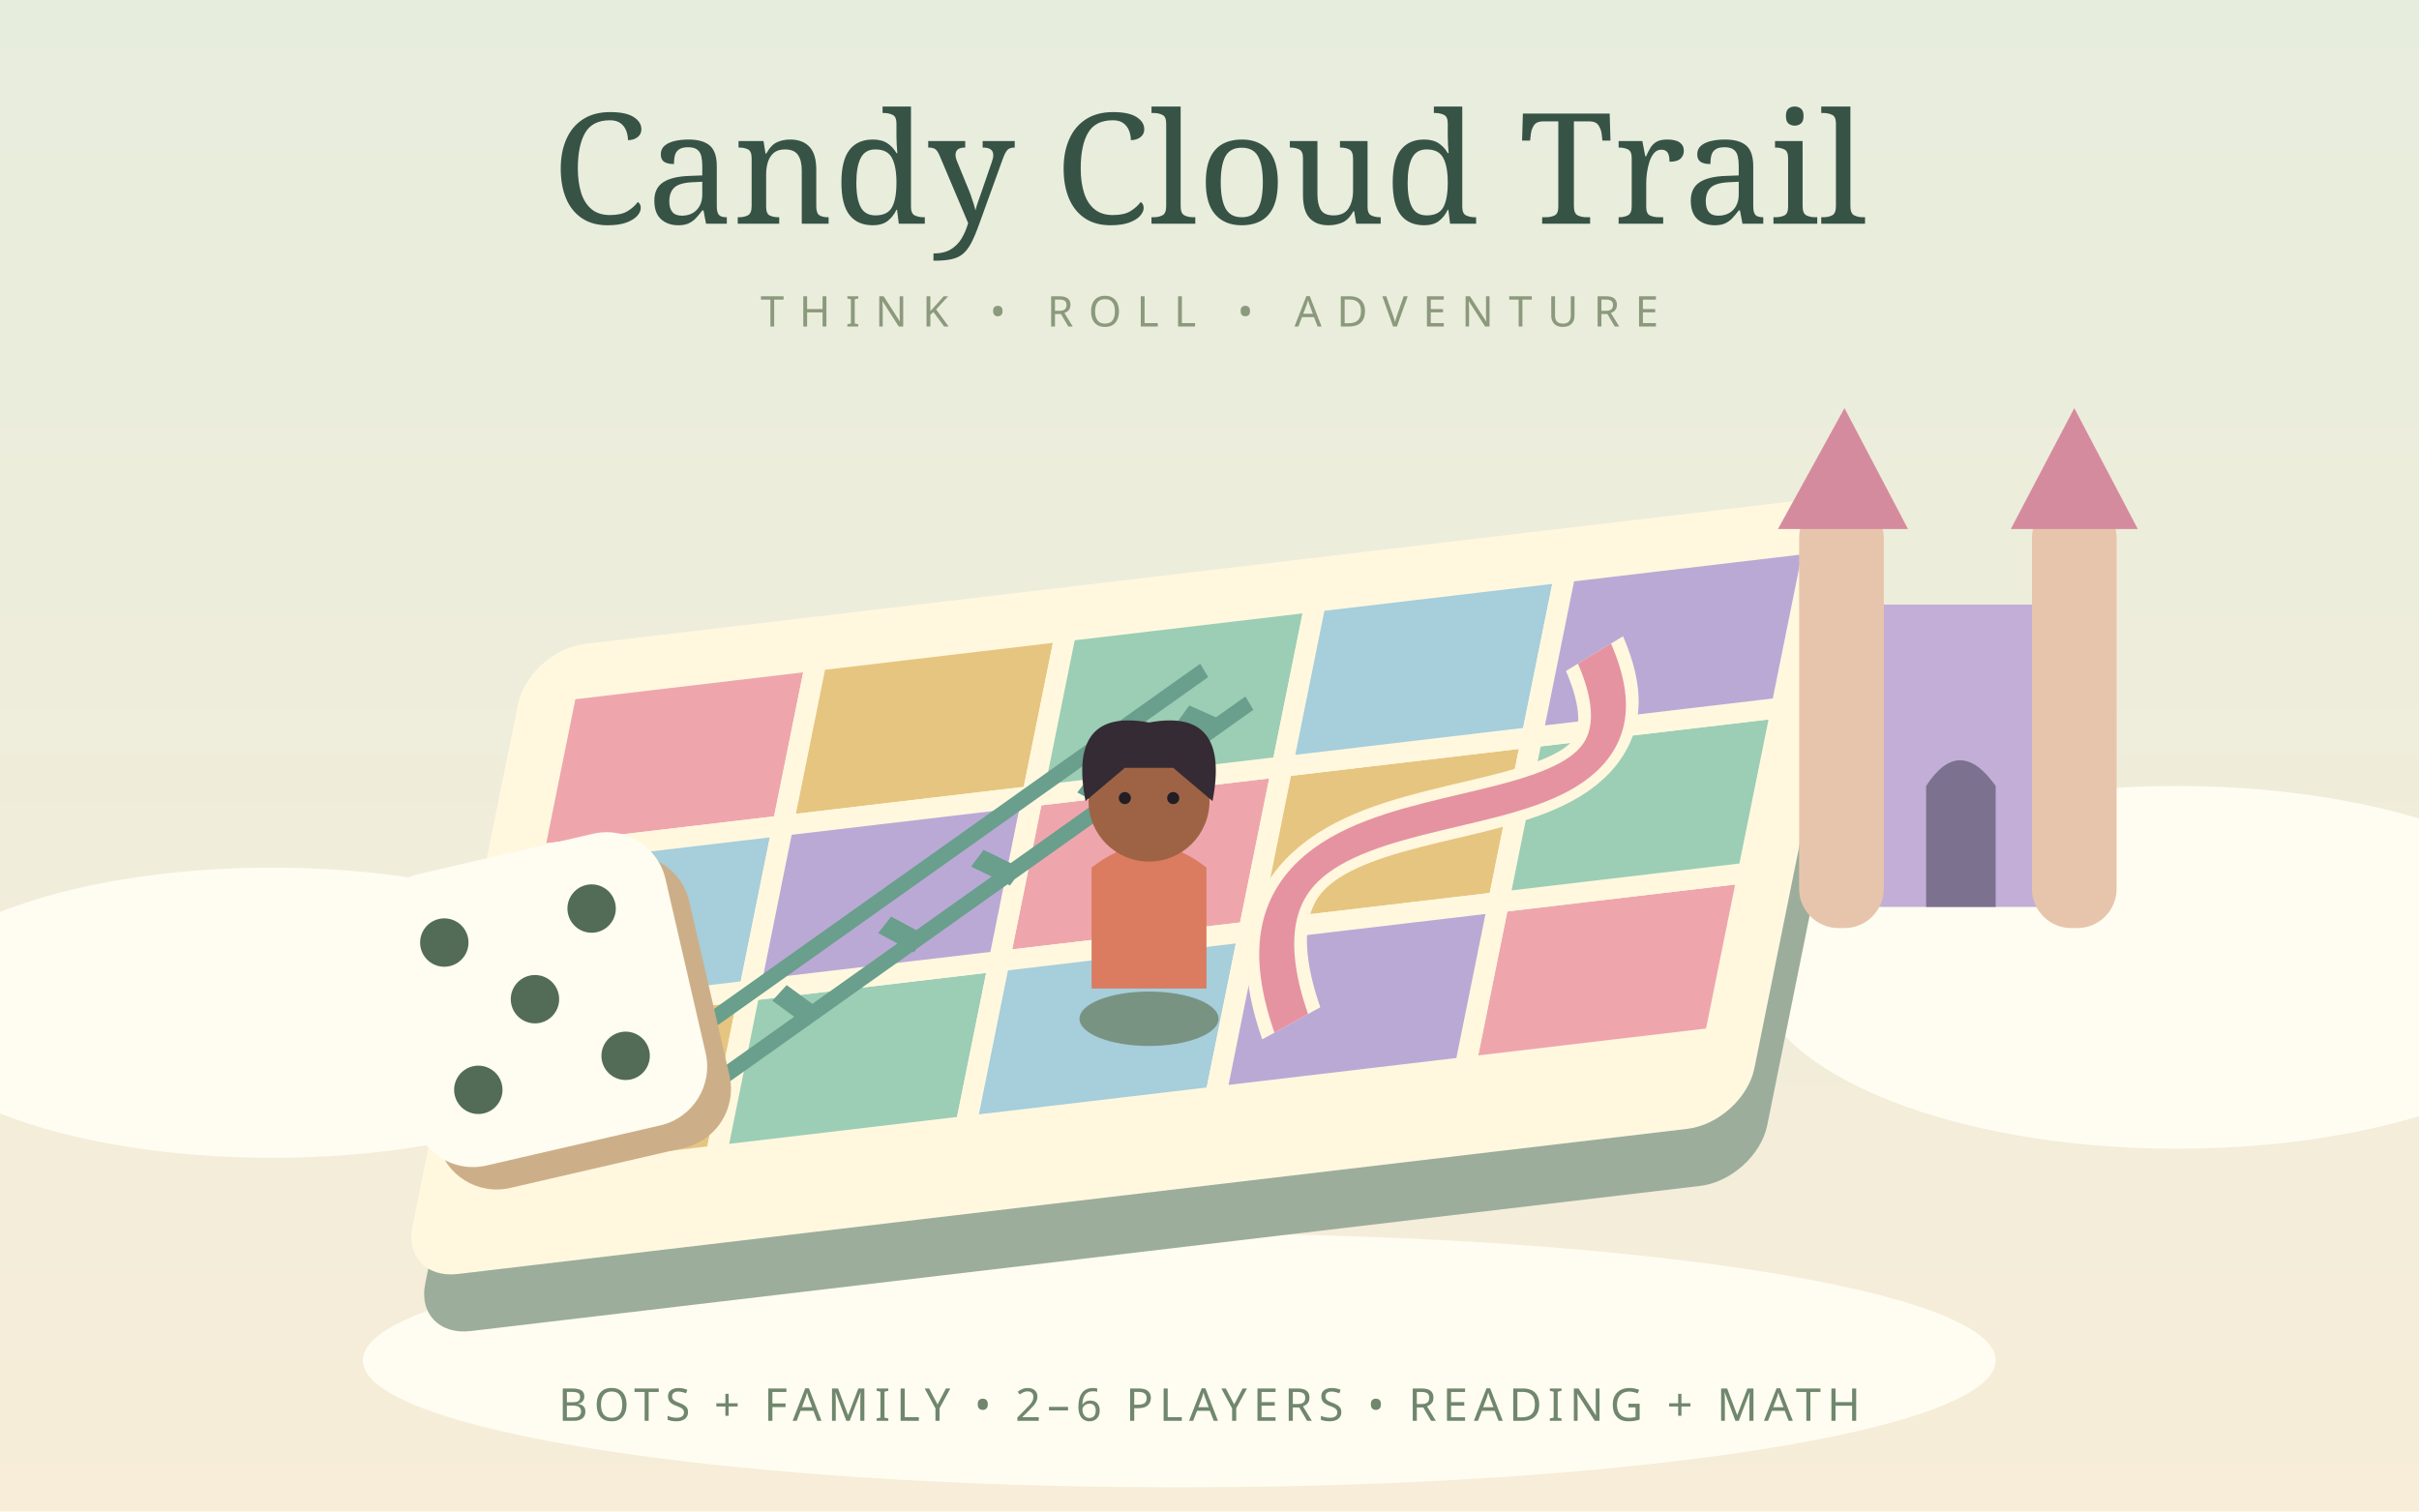
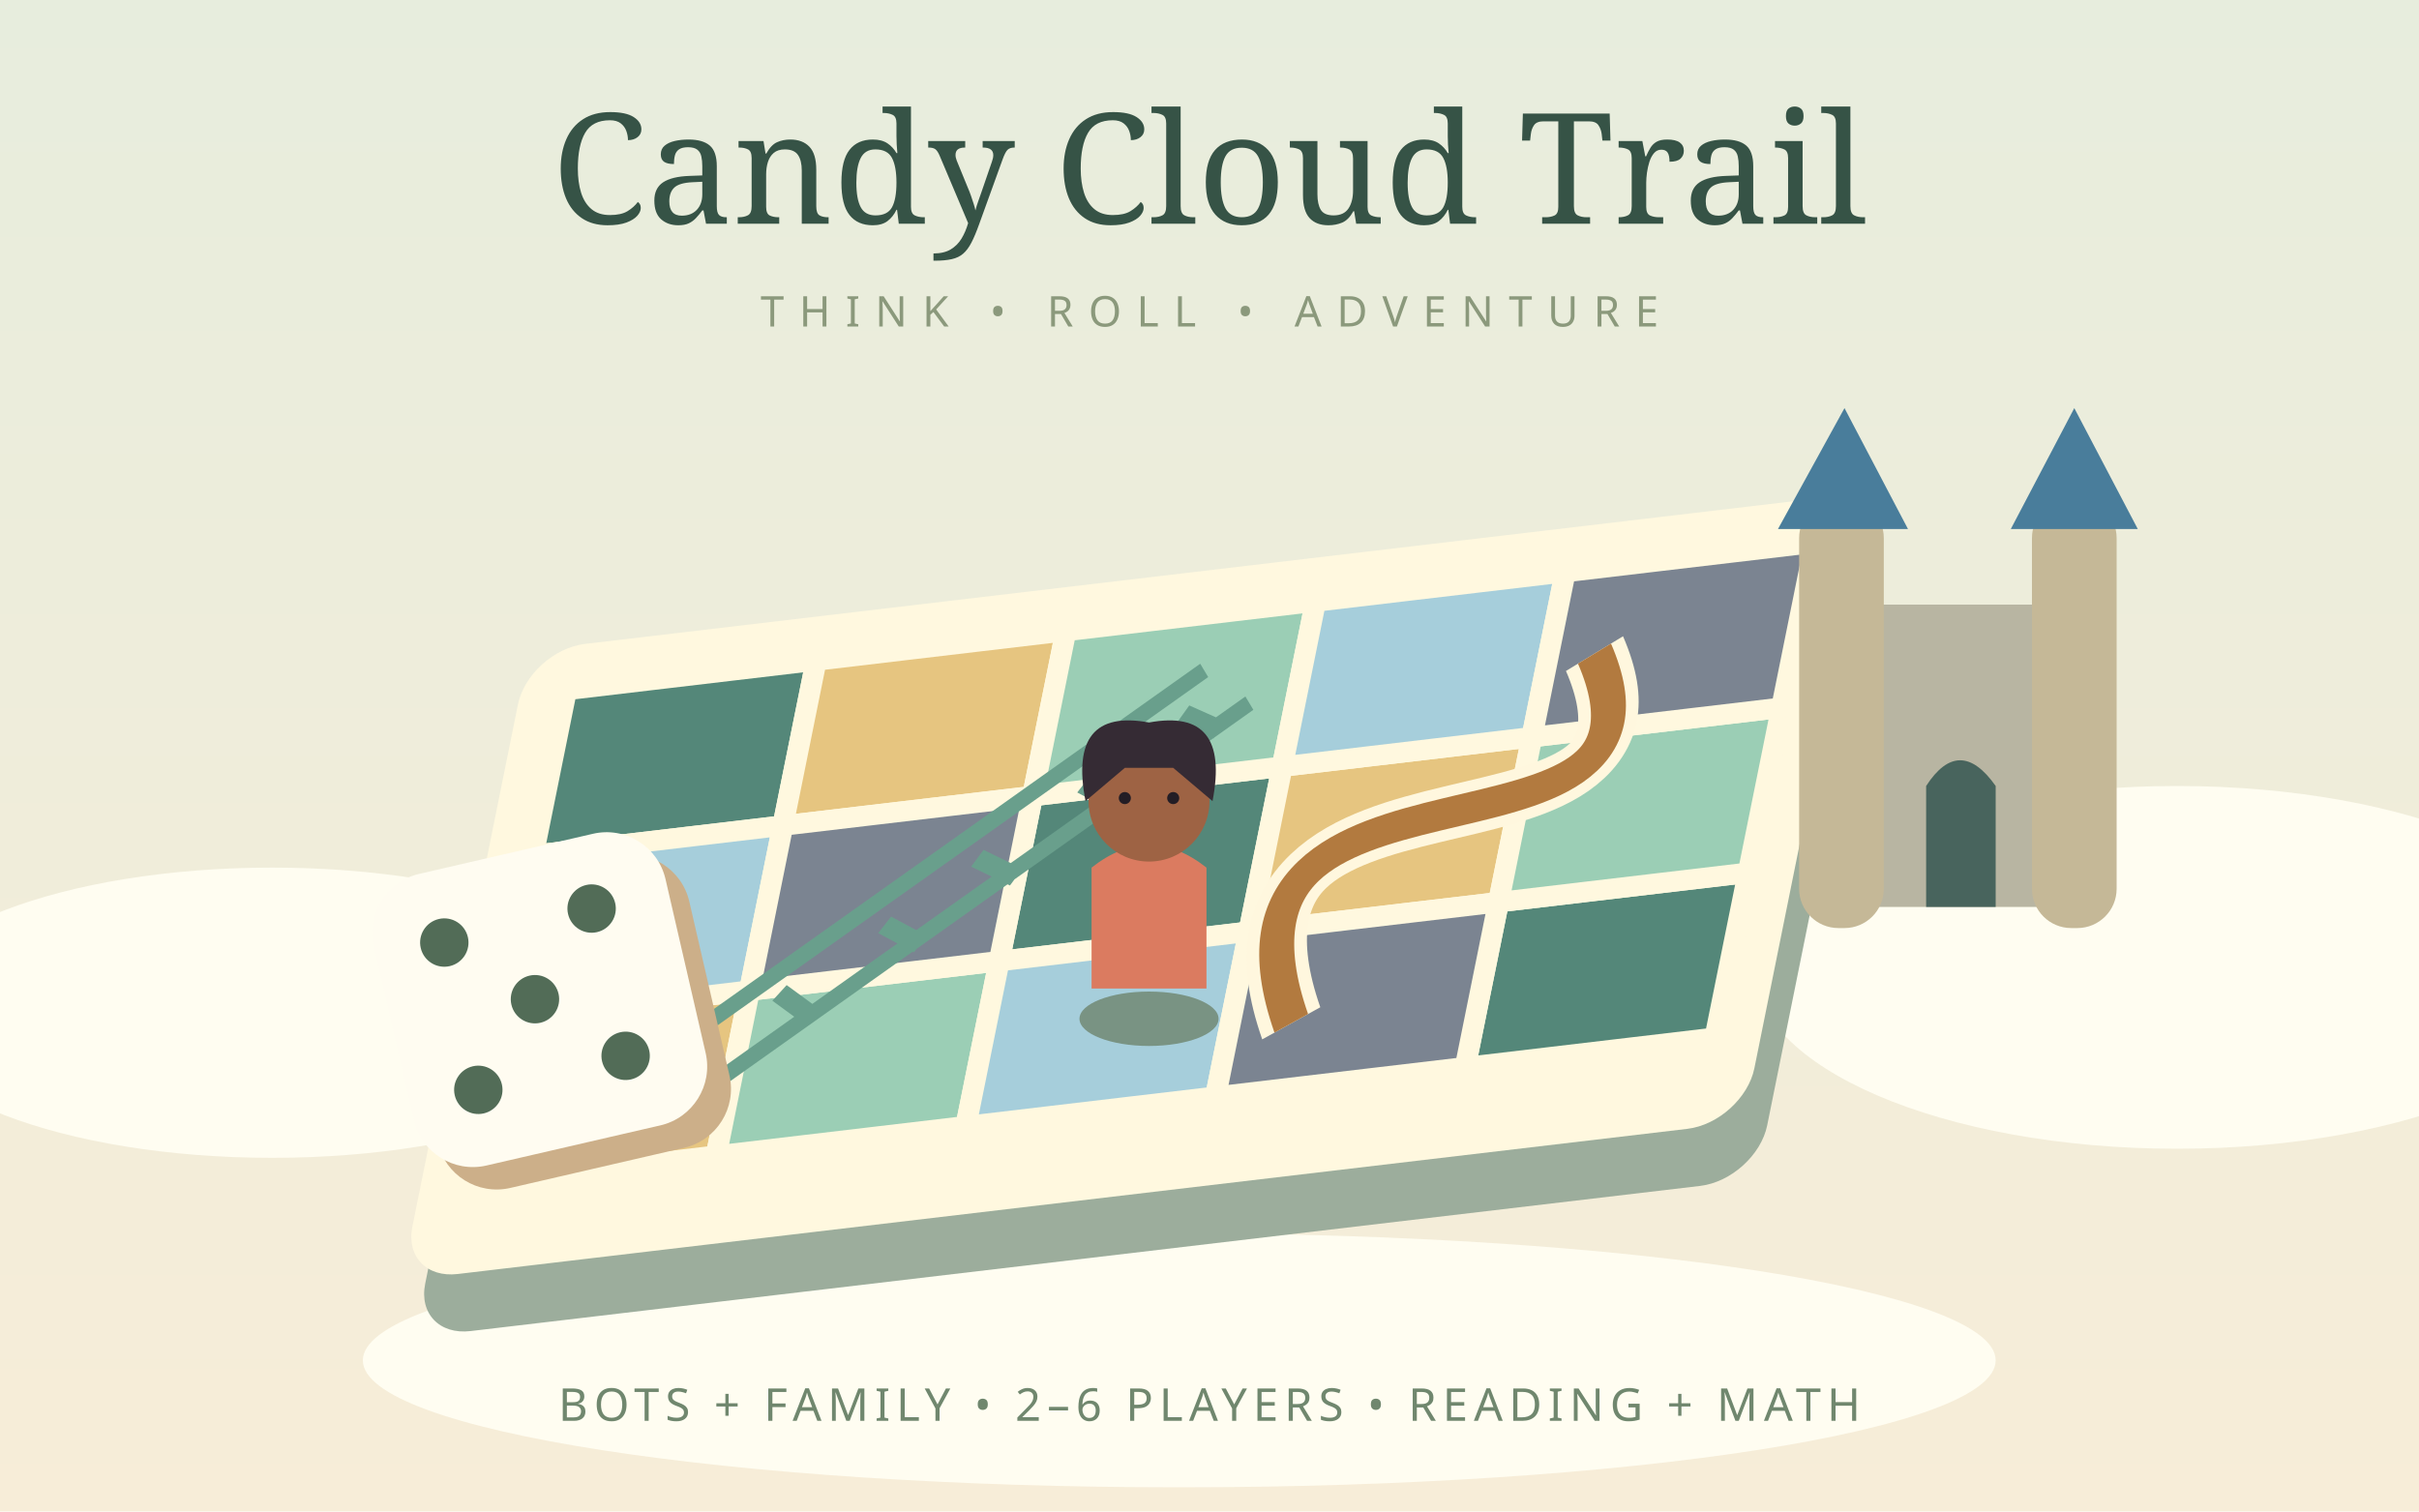
<svg xmlns="http://www.w3.org/2000/svg" viewBox="0 0 800 500">
  <defs>
    <linearGradient id="bg" x2="0" y2="1">
      <stop stop-color="#e7eddd" />
      <stop offset="1" stop-color="#f7edd8" />
    </linearGradient>
  </defs>
  <rect width="800" height="500" fill="url(#bg)" />
  <g fill="#fffdf1">
    <ellipse cx="90" cy="335" rx="125" ry="48" />
    <ellipse cx="720" cy="320" rx="140" ry="60" />
    <ellipse cx="390" cy="450" rx="270" ry="42" />
  </g>
  <text x="400" y="74" text-anchor="middle" font-family="Georgia,serif" font-size="51" fill="#365346">Candy Cloud Trail</text>
  <text x="400" y="108" text-anchor="middle" font-family="sans-serif" font-size="14" letter-spacing="5" fill="#8b997c">THINK • ROLL • ADVENTURE</text>
  <g transform="translate(195 190) skewX(-18) rotate(-7 200 110)">
    <rect x="8" y="20" width="430" height="210" rx="18" fill="#9cad9c" />
    <rect width="430" height="210" rx="18" fill="#fff8df" />
    <g stroke="#fff8df" stroke-width="7">
-       <path d="M15 15h80v55H15zM175 70h80v55h-80zM335 125h80v55h-80z" fill="#eea6ac" />
+       <path d="M15 15h80v55H15zM175 70h80v55h-80zM335 125h80v55h-80z" fill="#548779" />
      <path d="M95 15h80v55H95zM255 70h80v55h-80zM15 125h80v55H15z" fill="#e6c580" />
      <path d="M175 15h80v55h-80zM335 70h80v55h-80zM95 125h80v55H95z" fill="#9bceb5" />
      <path d="M255 15h80v55h-80zM15 70h80v55H15zM175 125h80v55h-80z" fill="#a6cedb" />
-       <path d="M335 15h80v55h-80zM95 70h80v55H95zM255 125h80v55h-80z" fill="#baa9d5" />
+       <path d="M335 15h80v55h-80zM95 70h80v55H95zM255 125h80v55h-80z" fill="#7b8491" />
    </g>
    <g stroke="#699f8c" stroke-width="6">
      <path d="M63 149L223 34M80 162L240 47M77 149L89 156M105 127L118 137M135 108L148 116M161 89L175 97M191 68L204 76M219 48L232 55" />
    </g>
    <path d="M350 44C400 130 220 50 275 158" fill="none" stroke="#fff7de" stroke-width="19" />
-     <path d="M350 44C400 130 220 50 275 158" fill="none" stroke="#e593a1" stroke-width="11" />
+     <path d="M350 44C400 130 220 50 275 158" fill="none" stroke="#b27a3f" stroke-width="11" />
  </g>
  <g transform="translate(127 301) rotate(-13)">
    <rect width="99" height="99" rx="20" fill="#ccaf89" />
    <rect x="-6" y="-9" width="99" height="99" rx="20" fill="#fffcf1" />
    <g fill="#526c57">
      <circle cx="17" cy="15" r="8" />
      <circle cx="67" cy="15" r="8" />
      <circle cx="42" cy="40" r="8" />
      <circle cx="17" cy="65" r="8" />
      <circle cx="67" cy="65" r="8" />
    </g>
  </g>
  <g transform="translate(610 165)">
-     <rect x="0" y="35" width="75" height="100" rx="8" fill="#c2aed7" />
-     <rect x="-15" y="0" width="28" height="142" rx="13" fill="#e7c5ac" />
-     <rect x="62" y="0" width="28" height="142" rx="13" fill="#e7c5ac" />
-     <path d="M-22 10L0-30L21 10M55 10L76-30L97 10" fill="#d58b9e" />
-     <path d="M27 135V95Q38 78 50 95V135" fill="#7c718e" />
+     <rect x="0" y="35" width="75" height="100" rx="8" fill="#b8b5a2" />
+     <rect x="-15" y="0" width="28" height="142" rx="13" fill="#c5b897" />
+     <rect x="62" y="0" width="28" height="142" rx="13" fill="#c5b897" />
+     <path d="M-22 10L0-30L21 10M55 10L76-30L97 10" fill="#497d9b" />
+     <path d="M27 135V95Q38 78 50 95V135" fill="#48645d" />
  </g>
  <g transform="translate(380 259)">
    <ellipse cy="78" rx="23" ry="9" fill="#799383" />
    <path d="M-19 68V28Q0 13 19 28V68" fill="#db7b60" />
    <circle cy="6" r="20" fill="#9e6344" />
    <path d="M-21 6Q-27-25 0-20Q27-25 21 6L8-5H-8Z" fill="#352b34" />
    <circle cx="-8" cy="5" r="2" fill="#231d25" />
    <circle cx="8" cy="5" r="2" fill="#231d25" />
  </g>
  <text x="400" y="470" font-family="sans-serif" font-size="15" letter-spacing="2" text-anchor="middle" fill="#70876e">BOTS + FAMILY • 2–6 PLAYERS • READING + MATH</text>
</svg>
